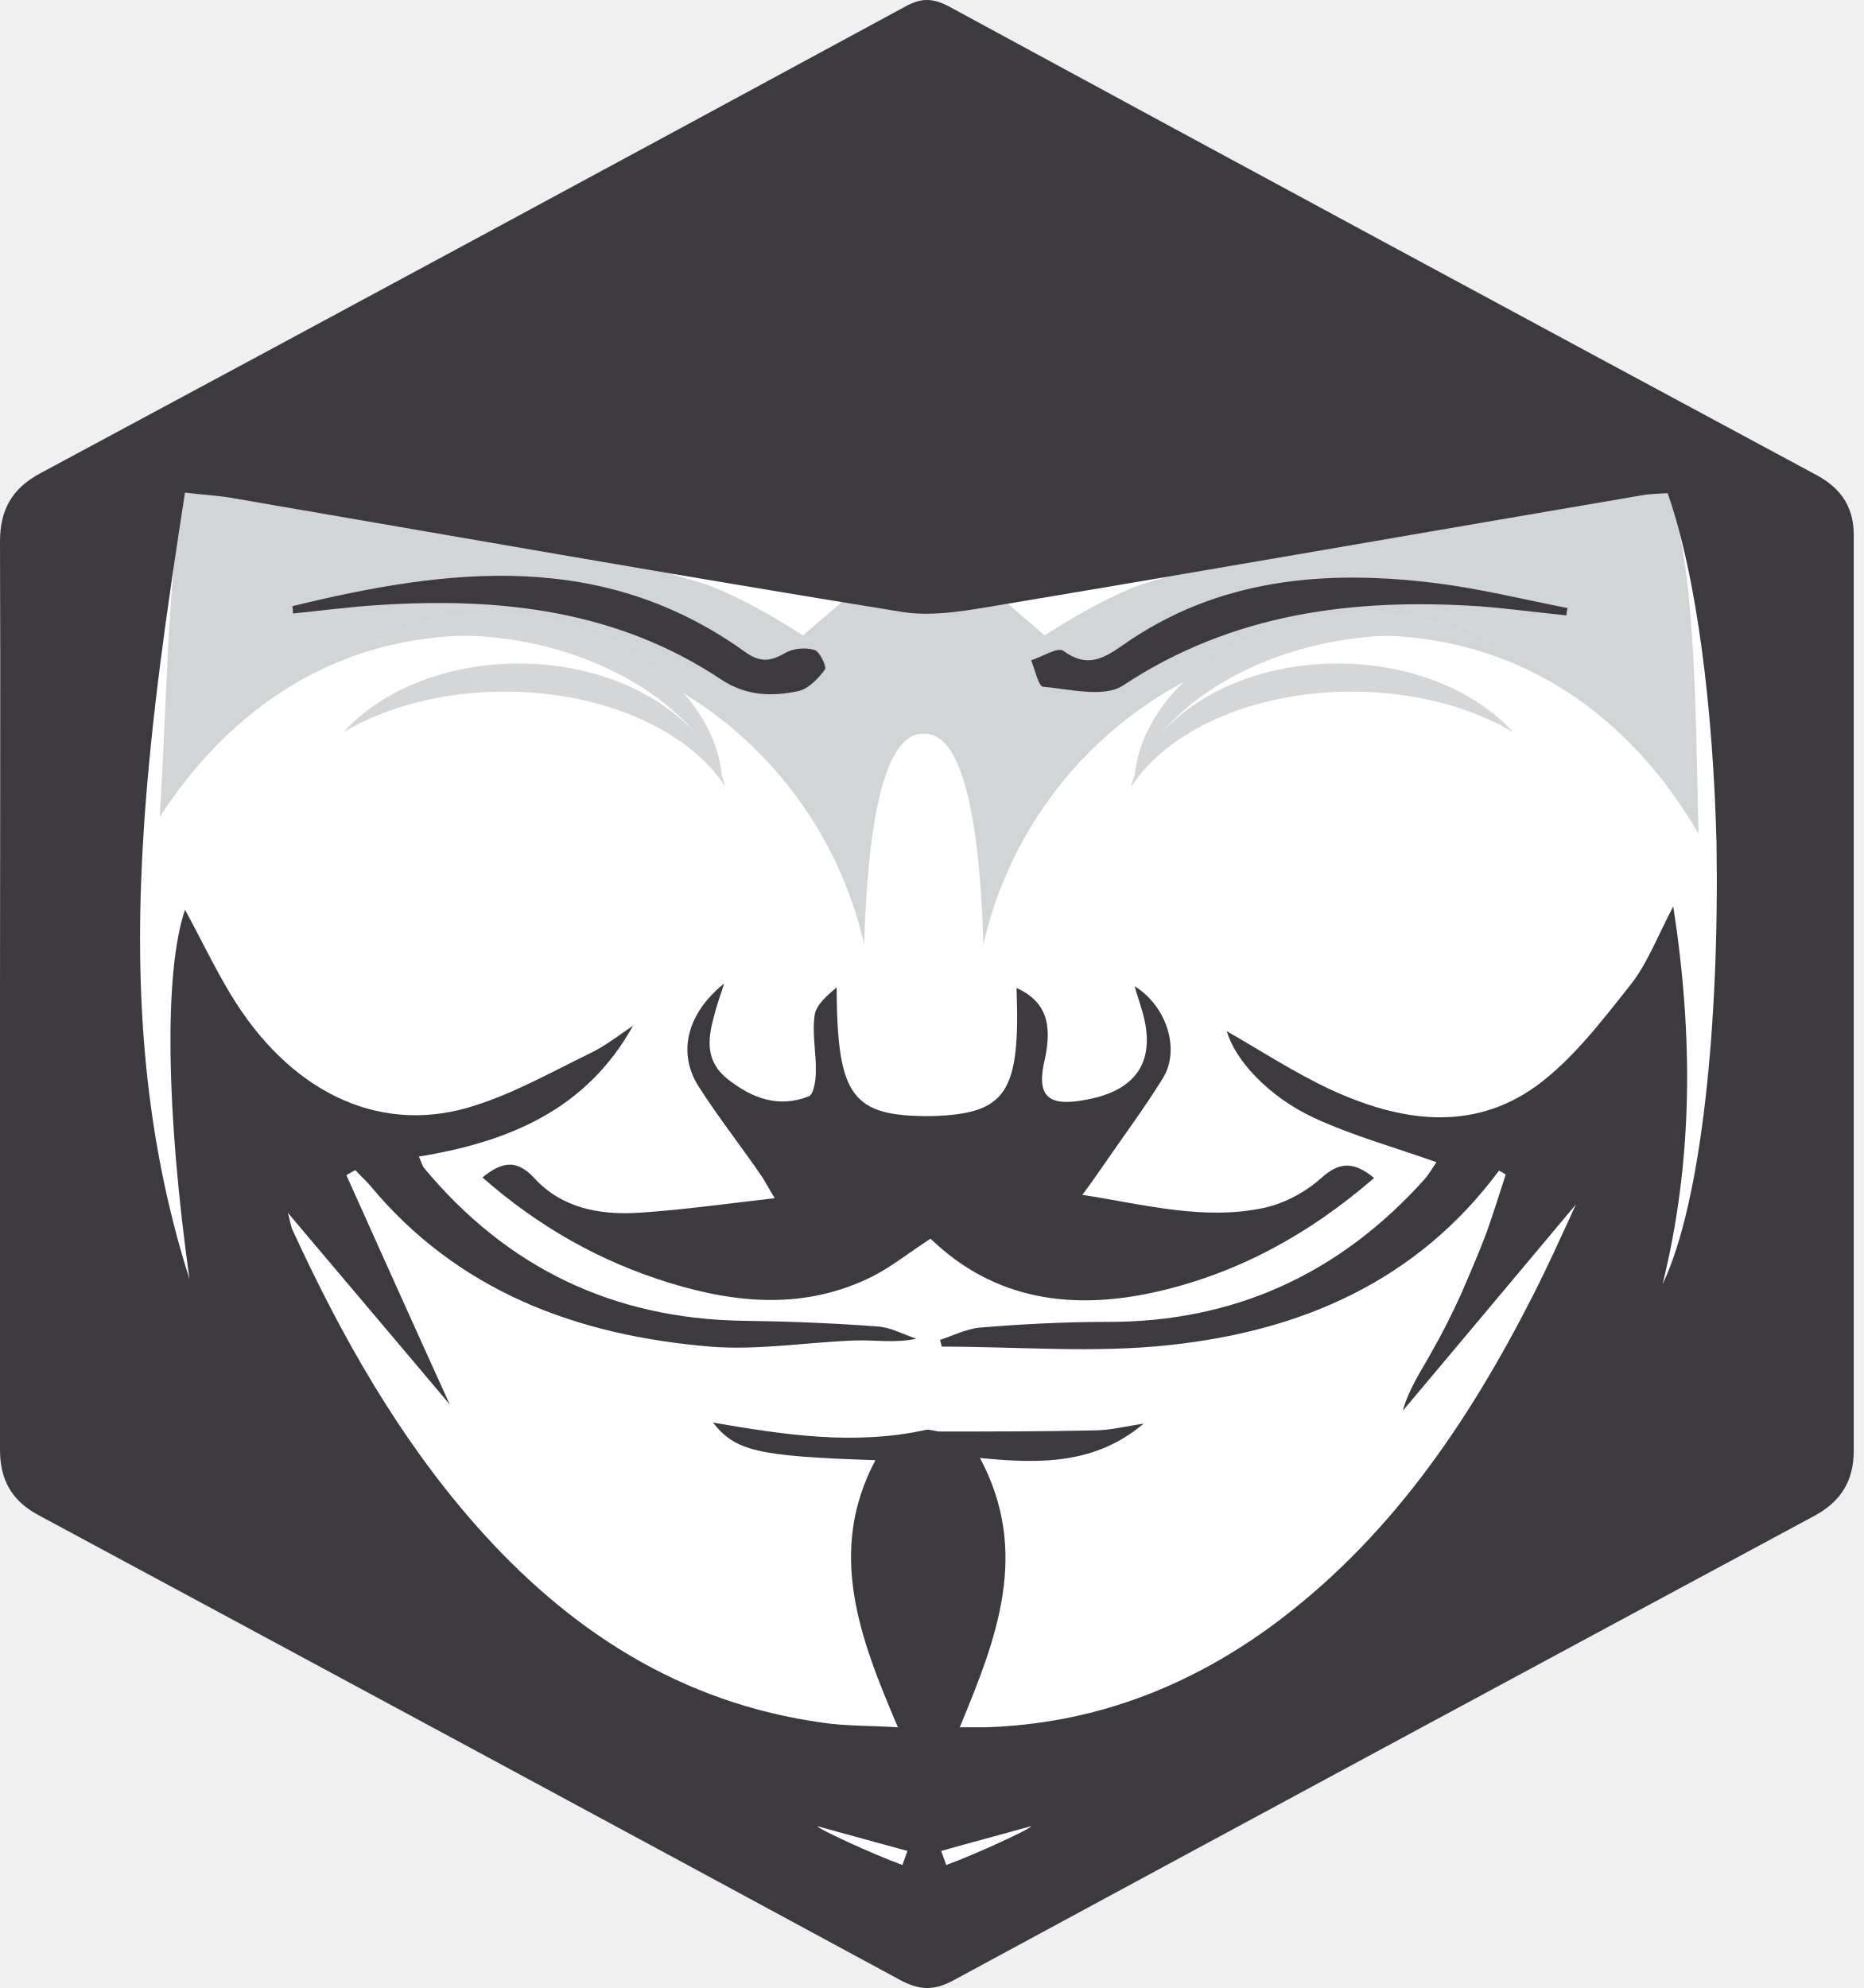
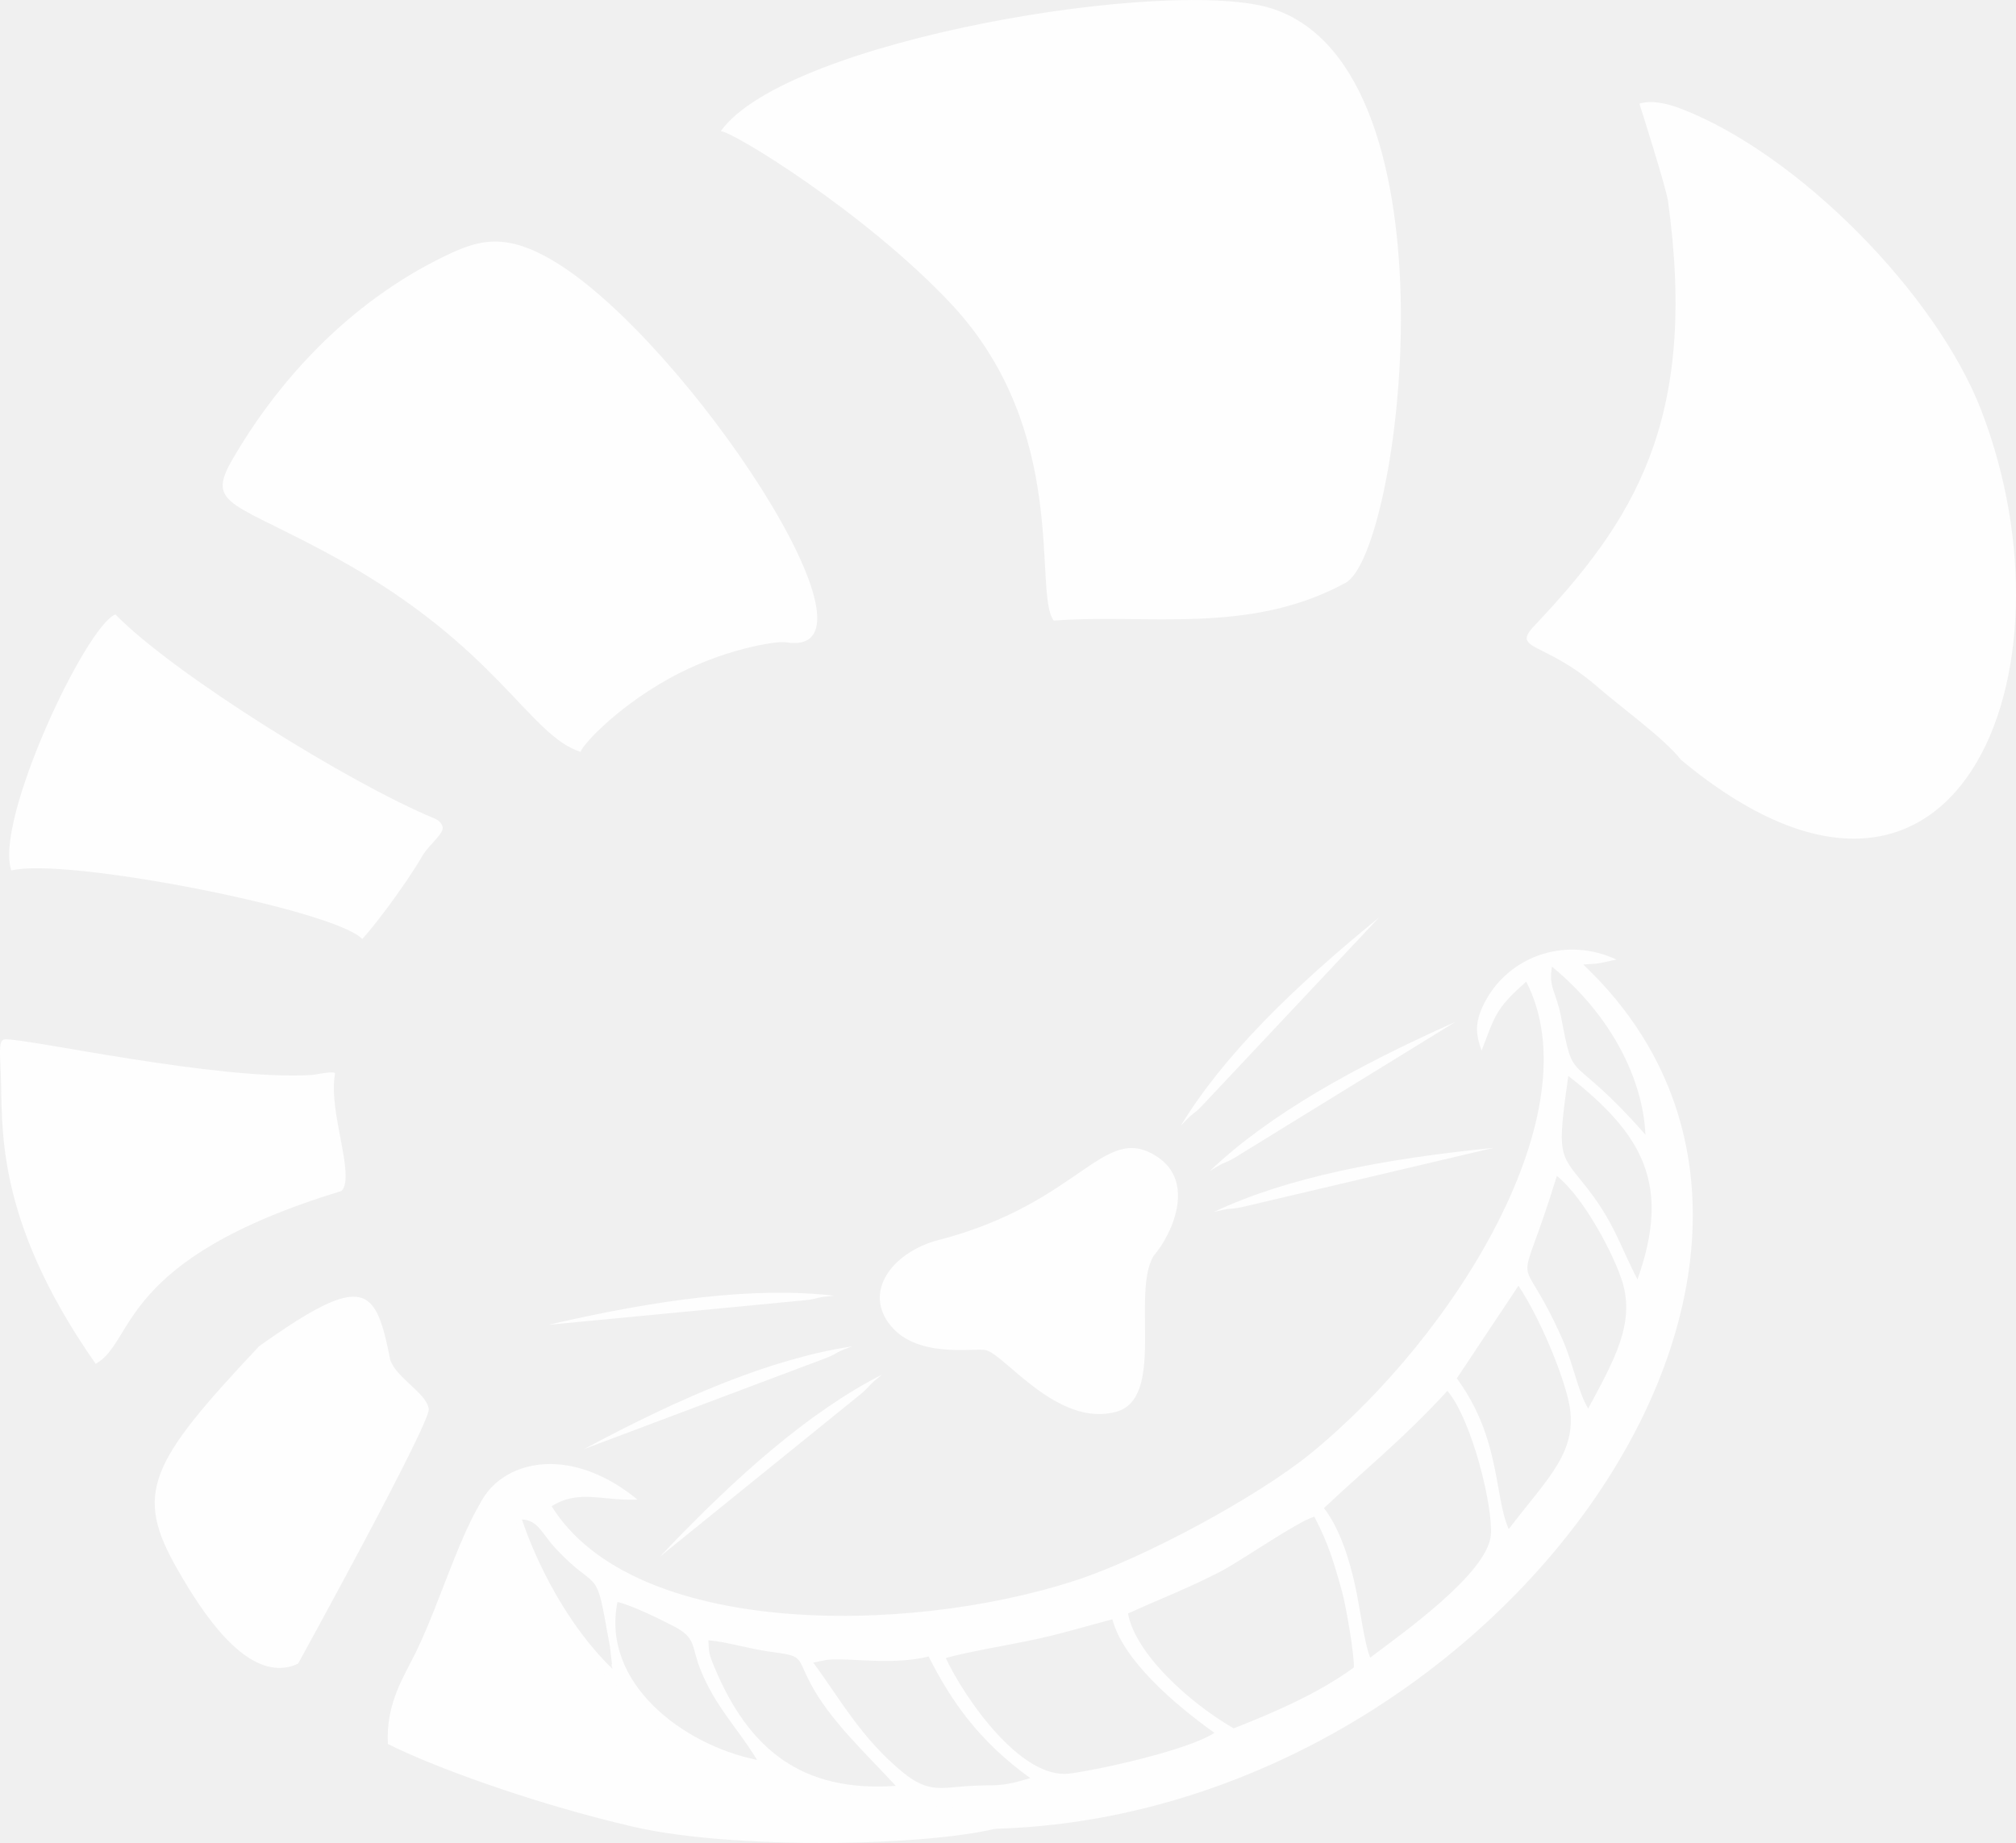
- <svg xmlns="http://www.w3.org/2000/svg" width="60" height="64" viewBox="0 0 60 64" fill="none">
-   <path d="M3.637 15.62H55.87V38.927L48.267 53.969L29.919 61.738L12.893 53.969L1.488 38.1L3.637 15.62Z" fill="white" />
-   <path d="M53.648 15.551C53.377 15.569 53.087 15.569 52.798 15.623C45.992 16.8 39.187 17.976 32.363 19.116C31.241 19.297 30.064 19.551 28.978 19.37C21.792 18.211 14.643 16.944 7.475 15.714C6.987 15.623 6.498 15.587 5.919 15.533C5.358 19.153 5.376 22.736 5.14 26.302C7.421 22.791 10.824 20.456 15.313 20.456H15.367C21.448 20.456 26.535 24.709 27.82 30.411C27.928 26.537 28.453 23.623 29.702 23.623C29.72 23.623 29.72 23.623 29.738 23.623C29.756 23.623 29.756 23.623 29.774 23.623C31.023 23.623 31.548 26.537 31.657 30.411C32.942 24.709 38.028 20.456 44.11 20.456H44.164C48.888 20.456 52.472 23.026 54.68 26.845C54.572 22.501 54.59 18.23 53.648 15.551ZM25.847 20.456C25.847 20.456 24.218 19.37 22.77 18.827L20.96 18.284L27.114 19.37L25.847 20.456ZM36.707 18.827C35.259 19.37 33.63 20.456 33.63 20.456L32.363 19.37L38.517 18.284L36.707 18.827Z" fill="#D2D5D6" />
-   <path d="M32.725 31.804C33.63 32.221 33.901 32.908 33.63 34.121C33.358 35.28 33.72 35.642 34.951 35.406C36.671 35.099 37.268 34.067 36.725 32.402C36.671 32.203 36.598 32.022 36.526 31.75C37.557 32.384 38.01 33.795 37.431 34.718C36.815 35.714 36.109 36.655 35.44 37.633C35.277 37.868 35.114 38.103 34.843 38.465C36.906 38.791 38.77 39.298 40.707 38.882C41.358 38.737 42.028 38.375 42.517 37.94C43.114 37.397 43.567 37.379 44.236 37.922C42.173 39.714 39.874 40.981 37.268 41.578C34.571 42.194 32.037 41.886 29.956 39.877C29.286 40.311 28.725 40.764 28.091 41.09C25.955 42.158 23.765 41.977 21.575 41.307C19.331 40.619 17.34 39.497 15.53 37.904C16.163 37.397 16.634 37.307 17.213 37.94C18.1 38.9 19.313 39.117 20.544 39.044C21.955 38.954 23.349 38.755 24.942 38.574C24.725 38.23 24.616 37.995 24.471 37.795C23.82 36.854 23.114 35.949 22.498 34.99C21.811 33.922 22.082 32.655 23.313 31.66C23.15 32.148 23.041 32.474 22.969 32.782C22.77 33.506 22.734 34.194 23.421 34.737C24.2 35.352 25.05 35.678 26.028 35.298C26.191 35.243 26.263 34.791 26.263 34.519C26.281 33.904 26.136 33.27 26.227 32.673C26.281 32.329 26.643 32.04 26.933 31.786C26.951 35.316 27.422 35.949 29.992 35.931C32.399 35.859 32.852 35.189 32.725 31.804Z" fill="#3C3A3E" />
-   <path d="M9.412 19.515C14.444 18.284 19.403 17.686 24.001 20.999C24.489 21.343 24.815 21.288 25.286 21.017C25.539 20.872 25.937 20.836 26.227 20.926C26.39 20.981 26.625 21.469 26.553 21.56C26.335 21.849 26.028 22.175 25.702 22.248C24.851 22.429 24.019 22.41 23.204 21.867C19.856 19.641 16.091 19.225 12.199 19.478C11.276 19.533 10.353 19.659 9.43 19.75C9.43 19.677 9.43 19.605 9.412 19.515Z" fill="#3C3A3E" />
-   <path d="M58.517 15.315C49.196 10.302 39.874 5.27 30.571 0.22C30.064 -0.052 29.684 -0.088 29.159 0.202C19.874 5.234 10.588 10.247 1.285 15.243C0.38 15.732 0 16.419 0 17.433C0.018 22.284 0 27.153 0 32.004C0 36.891 0 41.778 0 46.664C0 47.624 0.362 48.312 1.249 48.782C10.498 53.76 19.729 58.737 28.96 63.733C29.593 64.077 30.064 64.095 30.698 63.751C39.929 58.755 49.16 53.778 58.409 48.8C59.278 48.33 59.676 47.66 59.676 46.701C59.676 36.891 59.676 27.098 59.676 17.288C59.694 16.401 59.332 15.768 58.517 15.315ZM29.05 60.04C28.109 59.697 26.299 58.864 26.317 58.791C27.277 59.063 28.236 59.316 29.213 59.588L29.05 60.04ZM30.462 60.04L30.299 59.588C31.259 59.316 32.218 59.063 33.195 58.791C33.214 58.864 31.404 59.697 30.462 60.04ZM53.522 41.343C54.499 37.379 54.517 33.397 53.866 29.18C53.341 30.175 53.015 31.062 52.454 31.75C51.549 32.89 50.626 34.103 49.467 34.954C47.368 36.474 45.051 36.094 42.843 35.081C41.684 34.538 40.598 33.832 39.494 33.198C39.748 34.103 40.816 35.298 42.3 35.986C43.549 36.565 44.87 36.927 46.245 37.415C46.137 37.56 46.01 37.795 45.847 37.977C43.114 41.017 39.711 42.574 35.621 42.556C34.263 42.556 32.906 42.628 31.566 42.737C31.132 42.773 30.698 42.99 30.263 43.135C30.281 43.207 30.299 43.28 30.317 43.352C32.779 43.352 35.241 43.569 37.684 43.298C41.883 42.845 45.612 41.253 48.255 37.687C48.327 37.723 48.399 37.759 48.472 37.814C48.273 38.429 48.074 39.062 47.856 39.678C47.603 40.348 47.313 41.017 47.024 41.687C46.734 42.321 46.426 42.936 46.083 43.533C45.757 44.13 45.359 44.692 45.16 45.416C46.969 43.262 48.779 41.108 50.734 38.773C50.227 39.877 49.811 40.8 49.359 41.687C47.241 45.85 44.671 49.633 40.834 52.42C38.119 54.375 35.114 55.497 31.747 55.606C31.512 55.606 31.277 55.606 30.897 55.606C32.073 52.764 33.177 49.995 31.548 46.936C33.503 47.135 35.277 47.135 36.815 45.832C36.291 45.904 35.748 46.049 35.223 46.049C33.575 46.085 31.928 46.085 30.263 46.085C30.118 46.085 29.956 46.013 29.811 46.031C27.512 46.538 25.25 46.194 22.951 45.796C23.675 46.719 24.399 46.882 28.182 47.008C26.625 49.941 27.657 52.692 28.906 55.606C28.001 55.552 27.241 55.57 26.498 55.461C21.901 54.828 18.281 52.475 15.276 49.054C12.815 46.248 10.987 43.008 9.43 39.624C9.358 39.479 9.34 39.298 9.267 39.044C11.005 41.108 12.67 43.063 14.48 45.217C13.285 42.592 12.217 40.203 11.15 37.832C11.24 37.777 11.349 37.723 11.439 37.669C11.584 37.832 11.747 37.977 11.892 38.139C14.733 41.578 18.571 42.99 22.86 43.352C24.399 43.479 25.992 43.207 27.548 43.153C28.182 43.135 28.797 43.244 29.503 43.099C29.069 42.954 28.652 42.719 28.218 42.701C26.77 42.592 25.322 42.538 23.892 42.52C19.711 42.447 16.308 40.8 13.647 37.596C13.593 37.524 13.575 37.434 13.485 37.234C16.362 36.764 18.878 35.732 20.381 33.017C19.928 33.325 19.494 33.669 19.005 33.904C17.702 34.538 16.435 35.261 15.059 35.66C12.109 36.51 9.285 35.099 7.421 32.004C6.896 31.135 6.462 30.212 5.955 29.288C5.267 31.334 5.358 35.859 6.1 41.18C4.561 36.347 4.308 31.515 4.634 26.628C4.869 23.062 5.394 19.478 5.955 15.858C6.516 15.931 7.023 15.949 7.511 16.039C14.679 17.27 21.847 18.537 29.014 19.696C30.1 19.877 31.277 19.623 32.399 19.442C39.223 18.302 46.028 17.107 52.834 15.949C53.123 15.895 53.413 15.895 53.685 15.876C54.626 18.555 55.151 22.827 55.259 27.171C55.35 32.872 54.789 38.7 53.522 41.343Z" fill="#3C3A3E" />
-   <path d="M23.222 24.927C23.222 24.945 23.24 24.963 23.24 24.981C23.023 22.646 20.652 20.456 17.448 19.858C15.132 19.424 12.941 19.895 11.493 20.981C12.996 20.438 14.878 20.293 16.833 20.655C19.258 21.107 21.267 22.248 22.426 23.66C21.231 22.284 19.114 21.361 16.706 21.361C14.353 21.361 12.272 22.23 11.059 23.569C12.435 22.755 14.245 22.266 16.254 22.266C19.457 22.266 22.191 23.533 23.349 25.325C23.313 25.18 23.277 25.053 23.222 24.927Z" fill="#D4D6D8" />
-   <path d="M36.544 24.927C36.544 24.945 36.526 24.963 36.526 24.981C36.743 22.646 39.114 20.456 42.318 19.858C44.635 19.424 46.825 19.895 48.273 20.981C46.77 20.438 44.888 20.293 42.933 20.655C40.508 21.107 38.499 22.248 37.34 23.66C38.553 22.266 40.653 21.361 43.06 21.361C45.413 21.361 47.494 22.23 48.707 23.569C47.331 22.755 45.522 22.266 43.512 22.266C40.309 22.266 37.576 23.533 36.417 25.325C36.435 25.18 36.49 25.053 36.544 24.927Z" fill="#D4D6D8" />
-   <path d="M50.427 19.81C49.504 19.719 48.58 19.593 47.657 19.52C43.567 19.249 39.675 19.737 36.146 22.072C35.53 22.471 34.426 22.181 33.575 22.108C33.431 22.09 33.322 21.566 33.195 21.258C33.539 21.149 34.046 20.823 34.227 20.95C34.969 21.493 35.476 21.24 36.146 20.769C39.205 18.615 42.68 18.326 46.264 18.778C47.675 18.959 49.069 19.303 50.463 19.575C50.445 19.665 50.427 19.737 50.427 19.81Z" fill="#3C3A3E" />
+ <svg xmlns="http://www.w3.org/2000/svg" xml:space="preserve" width="86.519mm" height="79.11mm" version="1.1" style="shape-rendering:geometricPrecision; text-rendering:geometricPrecision; image-rendering:optimizeQuality; fill-rule:evenodd; clip-rule:evenodd" viewBox="0 0 712.32 651.32">
+   <defs>
+     <style type="text/css">
+     .fil0 {fill:#FEFEFE}
+   </style>
+   </defs>
+   <g id="Слой_x0020_1">
+     <g id="_1912372965840">
+       <path class="fil0" d="M169.99 554.31l7.47 -11.29c35.91,79.18 91.46,104.29 170.25,103.38 177.16,-2.04 322.72,-200.52 211.7,-305.52 2.18,-0.21 3.11,-0.08 5.57,-0.44l6.15 -1.31c-17.43,-8.15 -36.93,-1.61 -45.79,13.77 -4.7,8.16 -3.85,12.76 -1.85,18.4 4.94,-12.65 4.74,-14.57 15.77,-24.37 23.71,45.97 -24.96,124.99 -76.11,166.71 -18.86,15.39 -59.09,37.13 -83.38,45 -60.2,19.5 -156.21,19.75 -184.86,-26.32 9.64,-6.07 17.89,-1.81 30.32,-2.34 -34.22,-28.07 -68.07,-4.31 -55.25,24.34zm46.37 35.44c-15.77,-15.18 -26.75,-37.24 -31.94,-52.74 5.78,0.26 6.92,4.9 11.96,10.29 14.22,15.24 14.15,6.14 17.94,28.19 0.49,2.86 0.84,4.16 1.24,6.83l0.67 5.87c-0.39,-0.06 0.08,1.03 0.14,1.55zm51.15 32.24c-26.26,-5.34 -55.1,-27.17 -49.34,-55.81 5.17,1.16 14.93,6 20.03,8.64 7.93,4.11 6.01,7.03 9.24,15.1 5.34,13.35 13.02,20.53 20.07,32.07zm48.99 9.16c-33.15,2.35 -51.96,-12.87 -64.1,-42.01 -2.09,-5.03 -1.89,-5.35 -2.1,-9.44 6.38,0.52 14.29,3.01 21.76,4.03 12.14,1.65 9.19,1.48 14.3,11.19 6.77,12.86 18.96,24.15 30.15,36.22zm47.52 -2.73c-11.47,3.51 -12.31,2.13 -22.3,2.82 -9.17,0.63 -13.81,2.41 -22.67,-4.83 -14.76,-12.05 -22.29,-26.14 -31.7,-38.82l4.75 -0.96c8.02,-0.91 22.65,2.09 36.01,-1.2 8.03,15.89 17.79,29.89 35.91,42.98zm65.09 -16.02c-9.12,6.1 -41.21,13.19 -51.35,14.41 -17.07,2.05 -36.94,-26.62 -43.59,-40.84 7.21,-2.06 20.48,-4.28 29.07,-6.05 11.39,-2.35 18.91,-4.77 29.8,-7.63 3.72,14.21 21.46,29.71 36.07,40.12zm152.27 -211.4c-27.52,-31.19 -24.91,-16.11 -29.85,-41.8 -1.65,-8.58 -4.44,-10.21 -3.17,-17.58 21.35,17.56 32.23,40.36 33.02,59.38zm-2.81 51.16c-6.23,-11.94 -8.27,-20.51 -18.85,-33.62 -8.9,-11.02 -9.5,-10.41 -5.59,-38.3 26.6,20.79 36.33,38.54 24.44,71.92zm-100.23 137.18c-12.76,9.32 -28.86,16.15 -42.44,21.49 -16.14,-9.34 -34.76,-26.57 -37.34,-40.59 10.39,-4.77 21.38,-8.95 32.67,-14.83 7.5,-3.9 26.81,-17.45 33.15,-19.41 5.07,9.66 6.91,16.2 9.74,26.2 1.35,4.77 4.53,22.9 4.23,27.14zm82.82 -91.52c-3.63,-5.96 -5.27,-15.84 -9.05,-24.39 -16.01,-36.21 -16.43,-10.77 -2.02,-57.84 9.9,7.93 20.45,28.54 23.18,37.54 4.46,14.71 -3.02,27.74 -12.12,44.69zm-28.07 42.59c-5.23,-11.72 -2.75,-31.97 -18.35,-53.28l21.78 -32.72c7.56,11.42 15,29.56 17.54,39.95 4.48,18.29 -7.2,27.82 -20.98,46.06zm-48.95 45.41c-2.13,-5.13 -3.53,-17.36 -5.4,-25.77 -1.82,-8.2 -5.15,-19.64 -10.95,-27.06 15.78,-14.82 27.85,-24.31 43.63,-41.44 8.97,10.73 16.19,41.61 15.35,50.98 -1.22,13.6 -31.67,35.01 -42.62,43.29z" />
+       <path class="fil0" d="M193.8 468.2c38.44,-8.9 72.43,-13.55 100.93,-10.28 -2.1,0.3 -3.52,0.18 -6.3,0.92 -2.69,0.72 -4.78,0.71 -6.09,0.88l-88.54 8.48zm293.35 -143.85c-30.58,24.94 -55.06,48.97 -69.93,73.5 1.52,-1.47 2.29,-2.67 4.59,-4.41 2.22,-1.69 3.49,-3.34 4.43,-4.27l60.92 -64.81zm40.66 81.31c-39.27,3.91 -72.94,10.42 -98.89,22.65 2.08,-0.39 3.39,-0.96 6.26,-1.15 2.78,-0.18 4.75,-0.86 6.05,-1.12l86.58 -20.39zm-13.6 -44.49c-36.03,16.08 -65.94,32.87 -86.72,52.66 1.86,-1.02 2.91,-1.98 5.58,-3.06 2.58,-1.05 4.24,-2.31 5.39,-2.97l75.74 -46.63zm-281.03 188.96c27.13,-28.65 52.9,-51.29 78.46,-64.32 -1.58,1.41 -2.83,2.09 -4.74,4.25 -1.85,2.09 -3.59,3.23 -4.59,4.1l-69.13 55.97zm-26.85 -37.99c34.78,-18.64 66.37,-32.01 94.73,-36.31 -1.95,0.84 -3.35,1.09 -5.84,2.54 -2.41,1.4 -4.43,1.94 -5.65,2.44l-83.25 31.33z" />
+       <path class="fil0" d="M313.85 467.39c9.28,13.18 30.44,8.79 34.5,9.77 6.71,1.62 25.32,27.31 45.91,21.83 17.73,-4.72 5.38,-41.73 13.32,-55.11 6.51,-7.5 15.01,-26.02 1.33,-35.05 -19.05,-12.57 -26.66,16.32 -77.41,29.45 -14.92,3.86 -26.27,16.9 -17.66,29.12z" />
+       <path class="fil0" d="M205.25 265.75c-18.31,-5.7 -29.27,-36.92 -85.76,-68.19 -36.57,-20.24 -46.89,-18.59 -37.59,-34.78 15.62,-27.19 40.77,-55.61 75.27,-72.27 11.69,-5.64 21.32,-8.82 39.43,2.34 46.26,28.49 120.44,140.58 81,134.14 -3.34,-0.55 -22.72,2.5 -41.35,12.9 -19.67,10.99 -31.38,24.57 -31.01,25.85z" />
+       <path class="fil0" d="M579.26 36.63c4.07,-1.23 9.22,-0.33 14.82,1.84 41.48,16.01 90.2,65.57 106.02,106.7 35.68,92.75 -8.86,204.13 -106.16,123.37 -5.83,-7.53 -20.85,-18.27 -29.32,-25.65 -18.96,-16.52 -30.81,-12.9 -22.46,-21.75 34.86,-36.93 57.95,-72.21 47.21,-150 -0.7,-5.06 -10.12,-34.5 -10.11,-34.51z" />
+       <path class="fil0" d="M127.99 331.86c3.1,-3.19 14.6,-17.97 21.29,-29.45 2.38,-4.08 7.97,-7.94 7.04,-10.45 -0.43,-1.17 -1.34,-2.09 -2.81,-2.7 -29.82,-12.3 -92.4,-51.18 -112.73,-72.12 -10.47,4.08 -42.94,73.04 -36.76,90.51 18.67,-4.89 114.32,13.88 123.97,24.21z" />
+       <path class="fil0" d="M120.67 420.92c5.05,-5.25 -4.79,-28.07 -2.31,-41.41 0.25,-1.32 -6.83,0.32 -8.29,0.41 -33.38,2 -100.25,-12.91 -108.24,-12.61 -2.2,0.08 -1.97,3.25 -1.58,11.68 0.87,18.55 -2.84,50.99 33.55,103 14.17,-7.79 7.39,-36.9 86.87,-61.08z" />
+       <path class="fil0" d="M151.49 498.01c-0.71,-5.63 -11.23,-10.79 -13.58,-17.31 -5.15,-26.06 -8.92,-31.61 -46.38,-4.9 -38.81,41.28 -44.38,51.85 -28.72,79.03 7.8,13.53 24.77,41.41 42.51,33.14 0.01,-0.02 46.66,-84.7 46.17,-89.96z" />
+       <path class="fil0" d="M137.04 616.34c-0.72,-14.46 5.72,-23.86 9.89,-32.38 10.96,-22.43 20.09,-58.86 32.46,-62 4.38,-1.11 0.65,18.2 6.08,27.56l21.74 36.91 18.3 15.9c20.11,39.53 147.33,34.81 134.24,41.3 -17.59,8.73 -97.59,10.87 -135.83,2.01 -35.57,-8.24 -71.3,-21.39 -86.87,-29.3z" />
+       <path class="fil0" d="M372.32 219.33c-7.44,-9.78 6.09,-67.11 -36.63,-112.35 -30.34,-32.13 -77.11,-60.74 -81.03,-60.61 23.07,-32.46 160.27,-54.97 195.25,-43.19 66.55,22.4 45.11,192.12 25.53,202.79 -34.16,18.61 -70.07,10.79 -103.13,13.37z" />
+     </g>
+   </g>
</svg>
